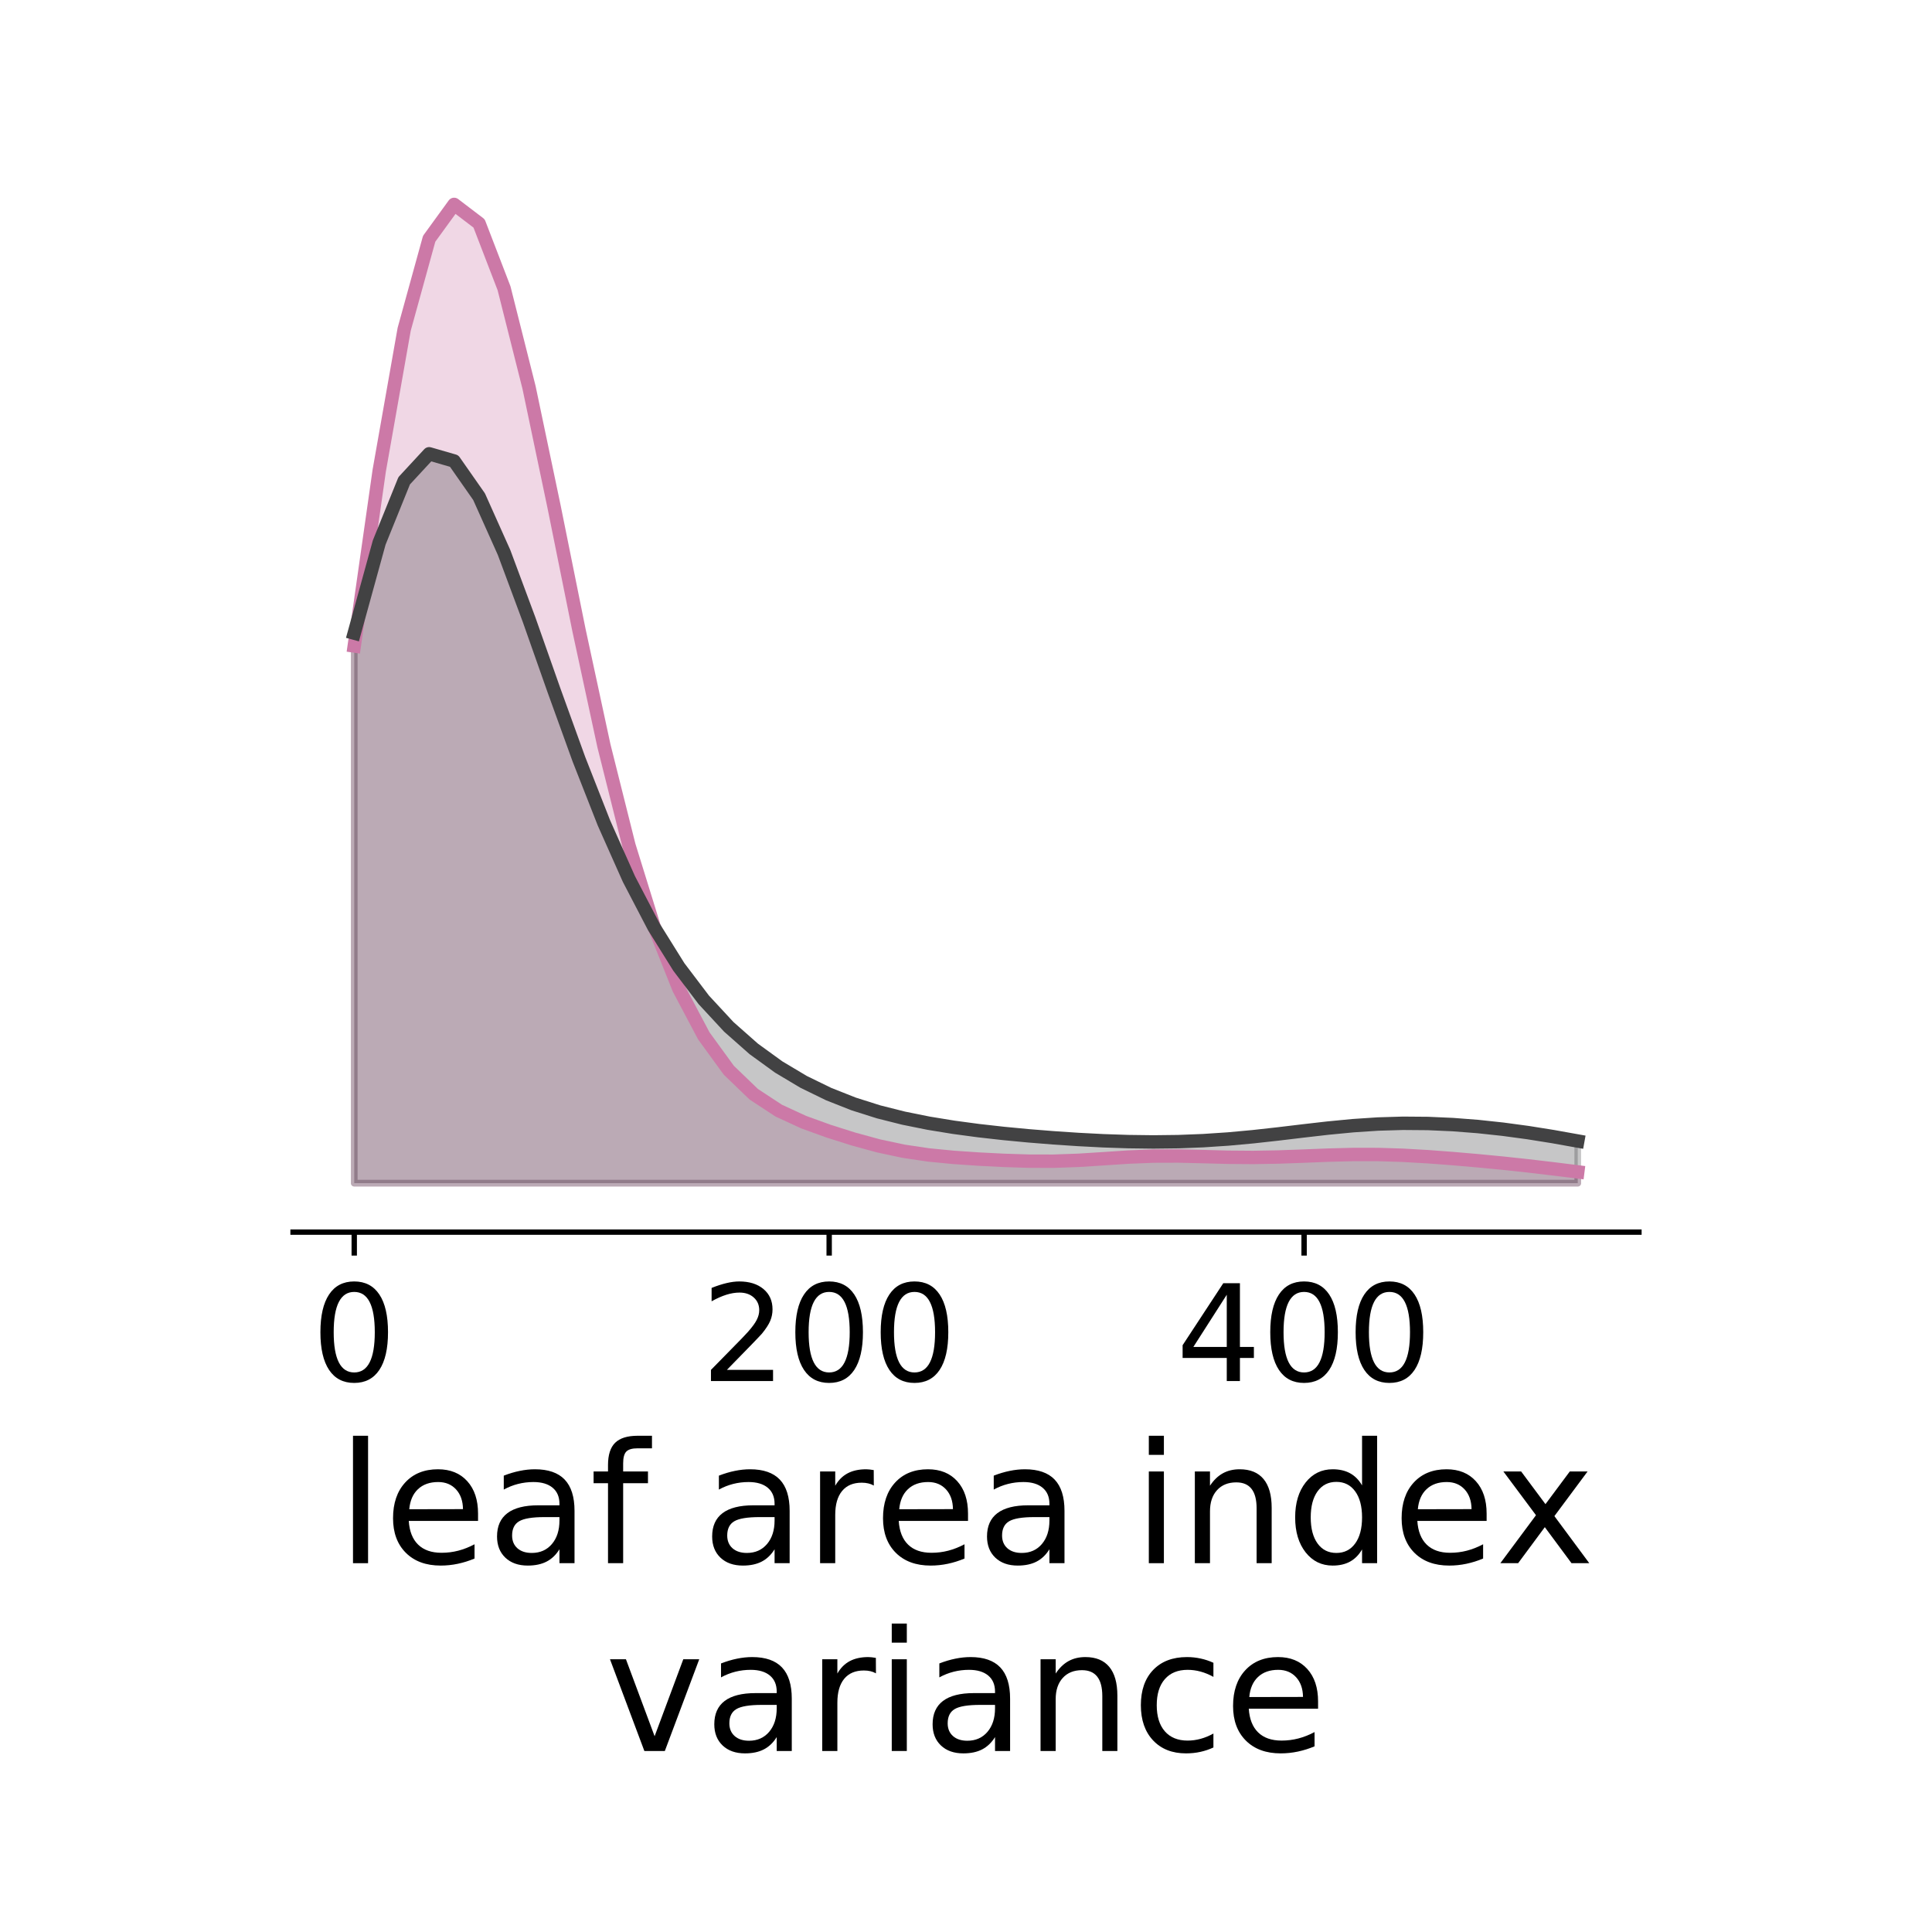
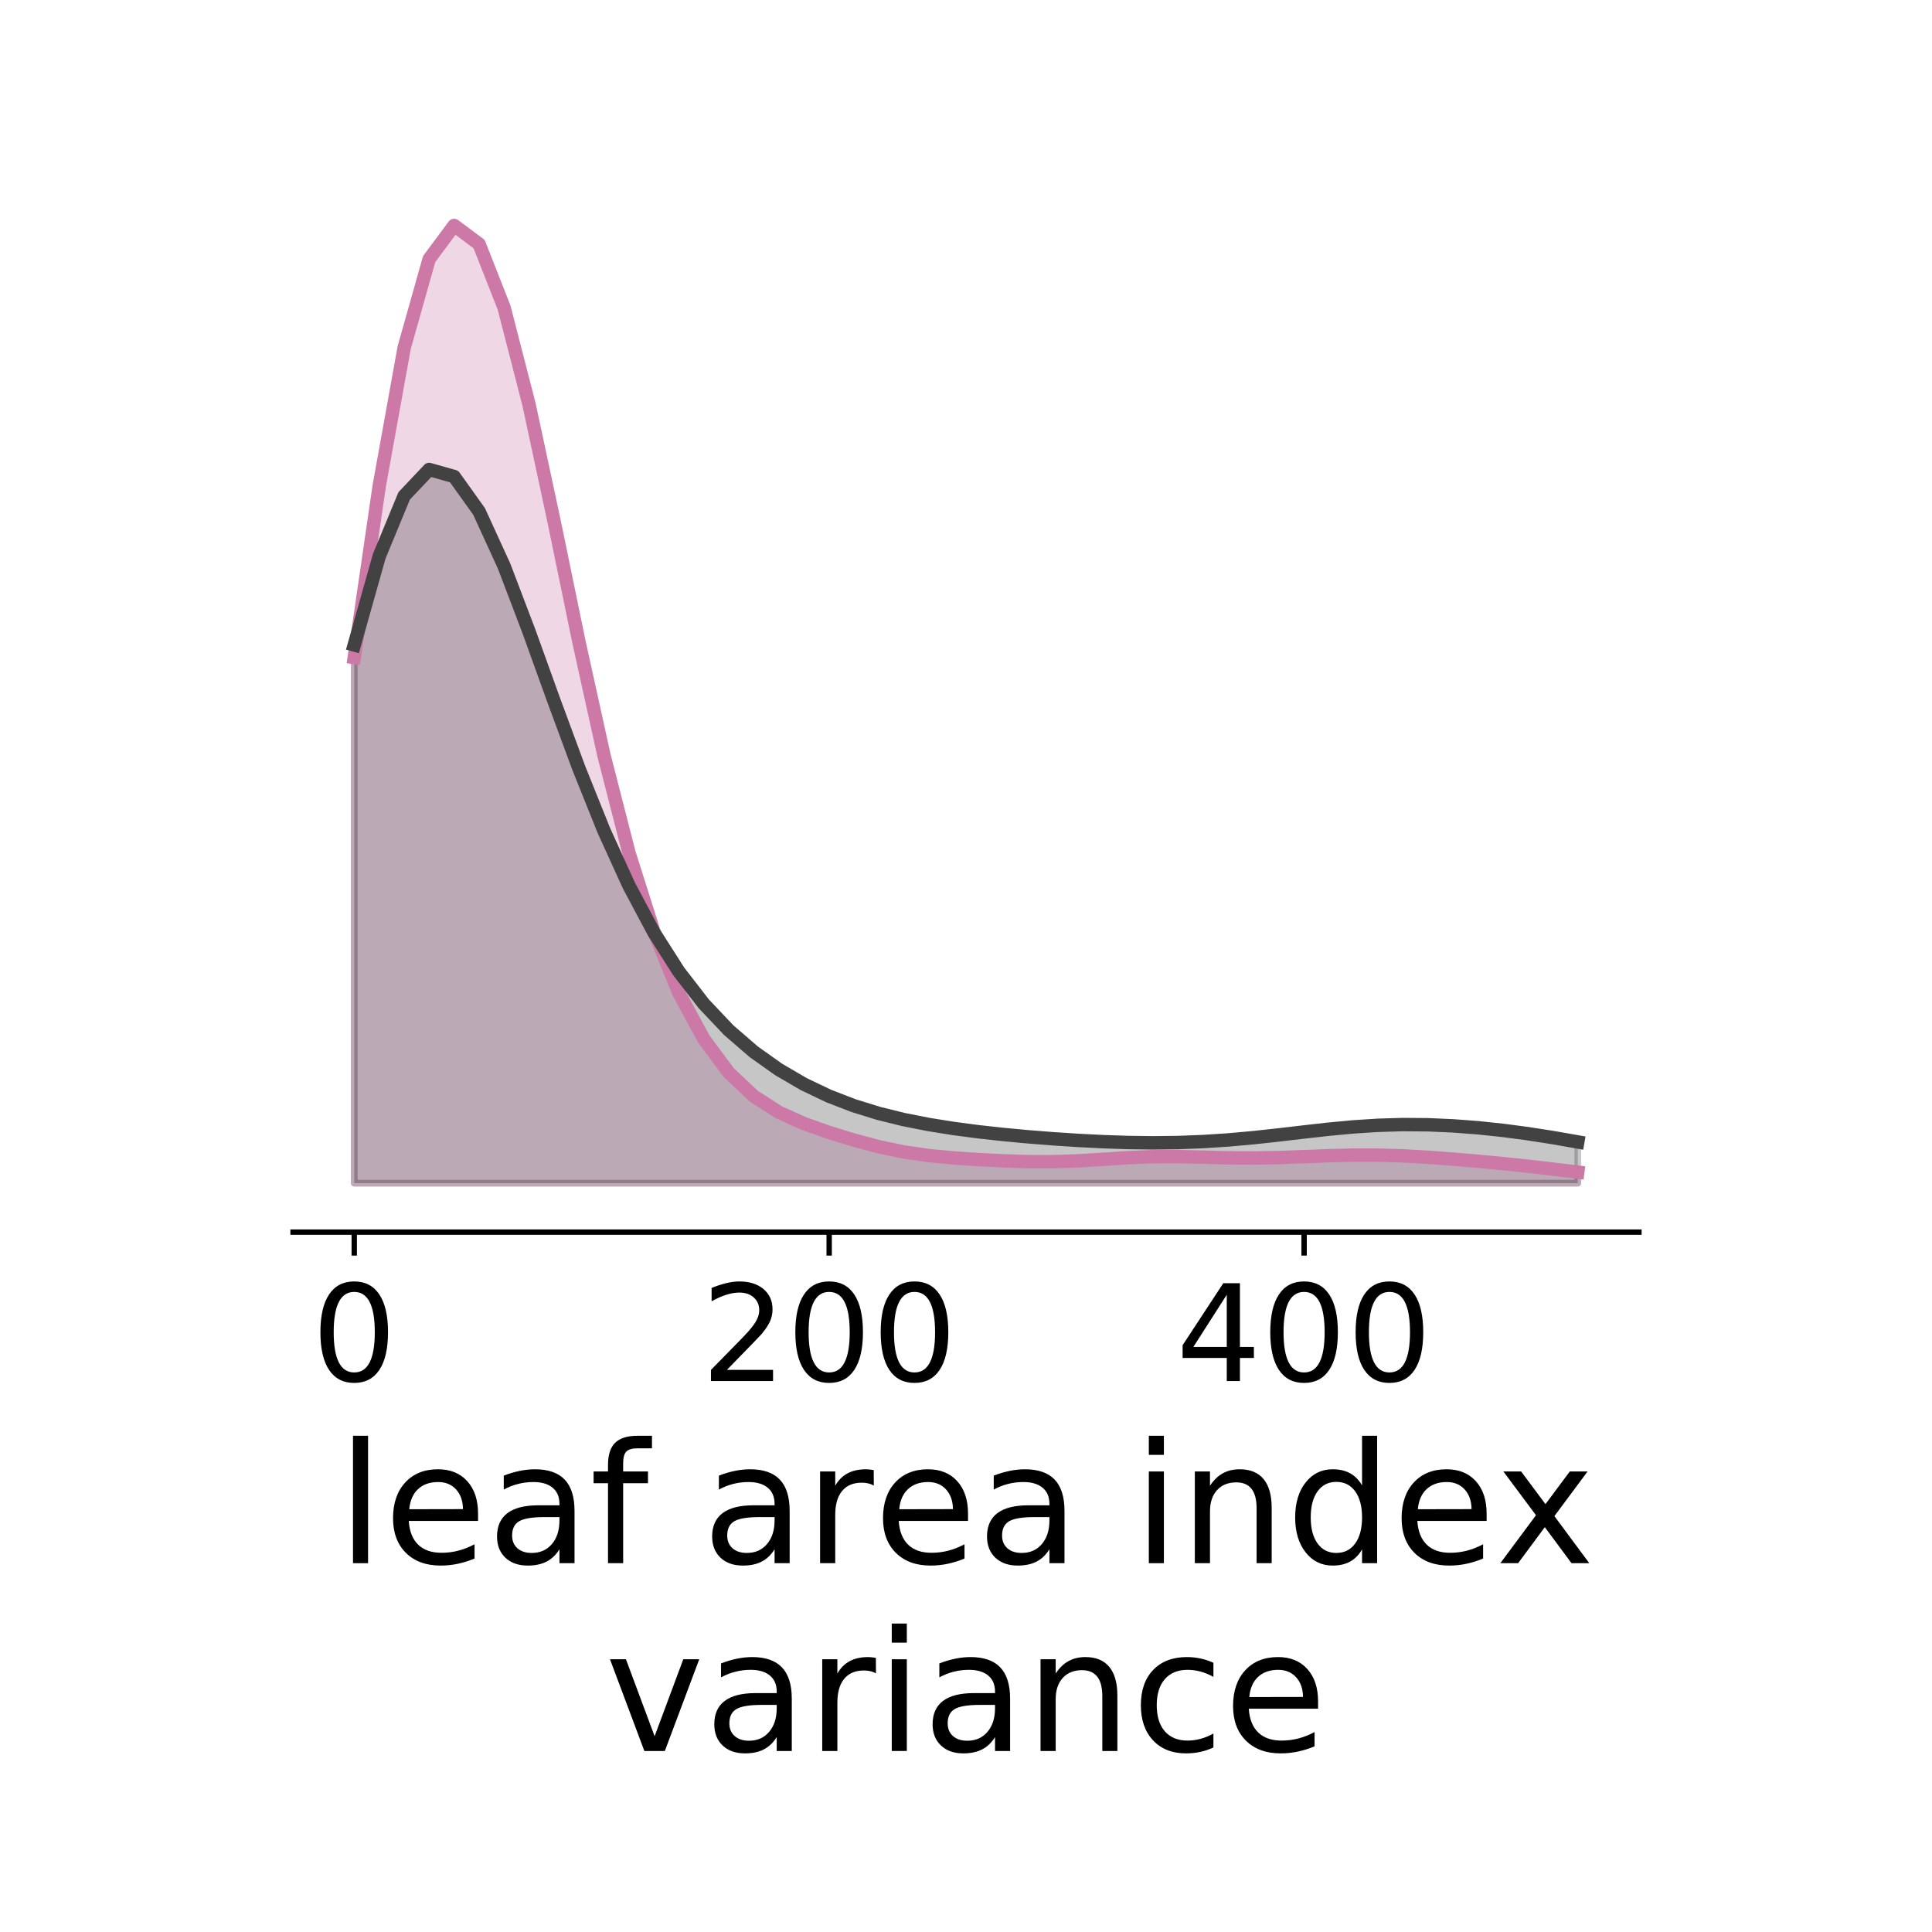
<svg xmlns="http://www.w3.org/2000/svg" xmlns:xlink="http://www.w3.org/1999/xlink" height="288pt" version="1.1" viewBox="0 0 288 288" width="288pt">
  <defs>
    <style type="text/css">
*{stroke-linecap:butt;stroke-linejoin:round;}
  </style>
  </defs>
  <g id="figure_1">
    <g id="patch_1">
      <path d="M 0 288  L 288 288  L 288 0  L 0 0  z " style="fill:#ffffff;" />
    </g>
    <g id="axes_1">
      <g id="patch_2">
        <path d="M 43.687 183.67  L 244.313 183.67  L 244.313 23.175  L 43.687 23.175  z " style="fill:#ffffff;" />
      </g>
      <g id="PolyCollection_1">
        <defs>
-           <path d="M 52.806 -111.625  L 52.806 -191.705  L 56.528 -217.828  L 60.251 -238.919  L 63.973 -252.404  L 67.695 -257.53  L 71.417 -254.694  L 75.139 -245.025  L 78.862 -230.247  L 82.584 -212.514  L 86.306 -194.071  L 90.028 -176.822  L 93.75 -161.974  L 97.473 -149.951  L 101.195 -140.613  L 104.917 -133.584  L 108.639 -128.466  L 112.361 -124.882  L 116.084 -122.438  L 119.806 -120.721  L 123.528 -119.374  L 127.25 -118.199  L 130.972 -117.182  L 134.695 -116.387  L 138.417 -115.835  L 142.139 -115.472  L 145.861 -115.219  L 149.583 -115.029  L 153.305 -114.91  L 157.028 -114.901  L 160.75 -115.032  L 164.472 -115.268  L 168.194 -115.514  L 171.916 -115.665  L 175.639 -115.676  L 179.361 -115.588  L 183.083 -115.49  L 186.805 -115.461  L 190.527 -115.526  L 194.25 -115.659  L 197.972 -115.806  L 201.694 -115.902  L 205.416 -115.901  L 209.138 -115.784  L 212.861 -115.571  L 216.583 -115.291  L 220.305 -114.969  L 224.027 -114.61  L 227.749 -114.21  L 231.472 -113.771  L 235.194 -113.309  L 235.194 -111.625  L 235.194 -111.625  L 231.472 -111.625  L 227.749 -111.625  L 224.027 -111.625  L 220.305 -111.625  L 216.583 -111.625  L 212.861 -111.625  L 209.138 -111.625  L 205.416 -111.625  L 201.694 -111.625  L 197.972 -111.625  L 194.25 -111.625  L 190.527 -111.625  L 186.805 -111.625  L 183.083 -111.625  L 179.361 -111.625  L 175.639 -111.625  L 171.916 -111.625  L 168.194 -111.625  L 164.472 -111.625  L 160.75 -111.625  L 157.028 -111.625  L 153.305 -111.625  L 149.583 -111.625  L 145.861 -111.625  L 142.139 -111.625  L 138.417 -111.625  L 134.695 -111.625  L 130.972 -111.625  L 127.25 -111.625  L 123.528 -111.625  L 119.806 -111.625  L 116.084 -111.625  L 112.361 -111.625  L 108.639 -111.625  L 104.917 -111.625  L 101.195 -111.625  L 97.473 -111.625  L 93.75 -111.625  L 90.028 -111.625  L 86.306 -111.625  L 82.584 -111.625  L 78.862 -111.625  L 75.139 -111.625  L 71.417 -111.625  L 67.695 -111.625  L 63.973 -111.625  L 60.251 -111.625  L 56.528 -111.625  L 52.806 -111.625  z " id="m4b1ed90a95" style="stroke:#cc79a7;stroke-opacity:0.3;" />
+           <path d="M 52.806 -111.625  L 52.806 -189.984  L 56.528 -215.545  L 60.251 -236.183  L 63.973 -249.379  L 67.695 -254.394  L 71.417 -251.619  L 75.139 -242.158  L 78.862 -227.698  L 82.584 -210.346  L 86.306 -192.299  L 90.028 -175.421  L 93.75 -160.892  L 97.473 -149.127  L 101.195 -139.99  L 104.917 -133.112  L 108.639 -128.105  L 112.361 -124.597  L 116.084 -122.205  L 119.806 -120.526  L 123.528 -119.207  L 127.25 -118.058  L 130.972 -117.063  L 134.695 -116.284  L 138.417 -115.744  L 142.139 -115.39  L 145.861 -115.142  L 149.583 -114.956  L 153.305 -114.839  L 157.028 -114.831  L 160.75 -114.958  L 164.472 -115.189  L 168.194 -115.43  L 171.916 -115.578  L 175.639 -115.589  L 179.361 -115.502  L 183.083 -115.407  L 186.805 -115.379  L 190.527 -115.442  L 194.25 -115.573  L 197.972 -115.716  L 201.694 -115.81  L 205.416 -115.809  L 209.138 -115.695  L 212.861 -115.486  L 216.583 -115.212  L 220.305 -114.897  L 224.027 -114.546  L 227.749 -114.155  L 231.472 -113.725  L 235.194 -113.273  L 235.194 -111.625  L 235.194 -111.625  L 231.472 -111.625  L 227.749 -111.625  L 224.027 -111.625  L 220.305 -111.625  L 216.583 -111.625  L 212.861 -111.625  L 209.138 -111.625  L 205.416 -111.625  L 201.694 -111.625  L 197.972 -111.625  L 194.25 -111.625  L 190.527 -111.625  L 186.805 -111.625  L 183.083 -111.625  L 179.361 -111.625  L 175.639 -111.625  L 171.916 -111.625  L 168.194 -111.625  L 164.472 -111.625  L 160.75 -111.625  L 157.028 -111.625  L 153.305 -111.625  L 149.583 -111.625  L 145.861 -111.625  L 142.139 -111.625  L 138.417 -111.625  L 134.695 -111.625  L 130.972 -111.625  L 127.25 -111.625  L 123.528 -111.625  L 119.806 -111.625  L 116.084 -111.625  L 112.361 -111.625  L 108.639 -111.625  L 104.917 -111.625  L 101.195 -111.625  L 97.473 -111.625  L 93.75 -111.625  L 90.028 -111.625  L 86.306 -111.625  L 82.584 -111.625  L 78.862 -111.625  L 75.139 -111.625  L 71.417 -111.625  L 67.695 -111.625  L 63.973 -111.625  L 60.251 -111.625  L 56.528 -111.625  L 52.806 -111.625  z " id="m634f1991e1" style="stroke:#cc79a7;stroke-opacity:0.3;" />
        </defs>
-         <g clip-path="url(#p6730338e8b)">
-           <use style="fill:#cc79a7;fill-opacity:0.3;stroke:#cc79a7;stroke-opacity:0.3;" x="0" xlink:href="#m4b1ed90a95" y="288" />
+         <g clip-path="url(#pe4e4222896)">
+           <use style="fill:#cc79a7;fill-opacity:0.3;stroke:#cc79a7;stroke-opacity:0.3;" x="0" xlink:href="#m634f1991e1" y="288" />
        </g>
      </g>
      <g id="PolyCollection_2">
        <defs>
-           <path d="M 52.806 -111.625  L 52.806 -193.62  L 56.528 -207.13  L 60.251 -216.332  L 63.973 -220.354  L 67.695 -219.279  L 71.417 -213.958  L 75.139 -205.645  L 78.862 -195.647  L 82.584 -185.086  L 86.306 -174.798  L 90.028 -165.327  L 93.75 -156.968  L 97.473 -149.823  L 101.195 -143.857  L 104.917 -138.947  L 108.639 -134.93  L 112.361 -131.641  L 116.084 -128.941  L 119.806 -126.721  L 123.528 -124.906  L 127.25 -123.436  L 130.972 -122.257  L 134.695 -121.319  L 138.417 -120.568  L 142.139 -119.96  L 145.861 -119.46  L 149.583 -119.041  L 153.305 -118.687  L 157.028 -118.388  L 160.75 -118.14  L 164.472 -117.947  L 168.194 -117.822  L 171.916 -117.775  L 175.639 -117.819  L 179.361 -117.964  L 183.083 -118.211  L 186.805 -118.553  L 190.527 -118.966  L 194.25 -119.412  L 197.972 -119.839  L 201.694 -120.197  L 205.416 -120.443  L 209.138 -120.554  L 212.861 -120.524  L 216.583 -120.359  L 220.305 -120.071  L 224.027 -119.671  L 227.749 -119.169  L 231.472 -118.575  L 235.194 -117.909  L 235.194 -111.625  L 235.194 -111.625  L 231.472 -111.625  L 227.749 -111.625  L 224.027 -111.625  L 220.305 -111.625  L 216.583 -111.625  L 212.861 -111.625  L 209.138 -111.625  L 205.416 -111.625  L 201.694 -111.625  L 197.972 -111.625  L 194.25 -111.625  L 190.527 -111.625  L 186.805 -111.625  L 183.083 -111.625  L 179.361 -111.625  L 175.639 -111.625  L 171.916 -111.625  L 168.194 -111.625  L 164.472 -111.625  L 160.75 -111.625  L 157.028 -111.625  L 153.305 -111.625  L 149.583 -111.625  L 145.861 -111.625  L 142.139 -111.625  L 138.417 -111.625  L 134.695 -111.625  L 130.972 -111.625  L 127.25 -111.625  L 123.528 -111.625  L 119.806 -111.625  L 116.084 -111.625  L 112.361 -111.625  L 108.639 -111.625  L 104.917 -111.625  L 101.195 -111.625  L 97.473 -111.625  L 93.75 -111.625  L 90.028 -111.625  L 86.306 -111.625  L 82.584 -111.625  L 78.862 -111.625  L 75.139 -111.625  L 71.417 -111.625  L 67.695 -111.625  L 63.973 -111.625  L 60.251 -111.625  L 56.528 -111.625  L 52.806 -111.625  z " id="m83ba032379" style="stroke:#424243;stroke-opacity:0.3;" />
+           <path d="M 52.806 -111.625  L 52.806 -191.858  L 56.528 -205.077  L 60.251 -214.082  L 63.973 -218.017  L 67.695 -216.966  L 71.417 -211.759  L 75.139 -203.624  L 78.862 -193.841  L 82.584 -183.507  L 86.306 -173.44  L 90.028 -164.173  L 93.75 -155.993  L 97.473 -149.002  L 101.195 -143.164  L 104.917 -138.36  L 108.639 -134.429  L 112.361 -131.211  L 116.084 -128.569  L 119.806 -126.397  L 123.528 -124.62  L 127.25 -123.182  L 130.972 -122.029  L 134.695 -121.11  L 138.417 -120.376  L 142.139 -119.781  L 145.861 -119.291  L 149.583 -118.882  L 153.305 -118.535  L 157.028 -118.242  L 160.75 -118  L 164.472 -117.812  L 168.194 -117.688  L 171.916 -117.643  L 175.639 -117.686  L 179.361 -117.828  L 183.083 -118.07  L 186.805 -118.404  L 190.527 -118.808  L 194.25 -119.244  L 197.972 -119.663  L 201.694 -120.013  L 205.416 -120.254  L 209.138 -120.363  L 212.861 -120.333  L 216.583 -120.171  L 220.305 -119.89  L 224.027 -119.499  L 227.749 -119.007  L 231.472 -118.426  L 235.194 -117.774  L 235.194 -111.625  L 235.194 -111.625  L 231.472 -111.625  L 227.749 -111.625  L 224.027 -111.625  L 220.305 -111.625  L 216.583 -111.625  L 212.861 -111.625  L 209.138 -111.625  L 205.416 -111.625  L 201.694 -111.625  L 197.972 -111.625  L 194.25 -111.625  L 190.527 -111.625  L 186.805 -111.625  L 183.083 -111.625  L 179.361 -111.625  L 175.639 -111.625  L 171.916 -111.625  L 168.194 -111.625  L 164.472 -111.625  L 160.75 -111.625  L 157.028 -111.625  L 153.305 -111.625  L 149.583 -111.625  L 145.861 -111.625  L 142.139 -111.625  L 138.417 -111.625  L 134.695 -111.625  L 130.972 -111.625  L 127.25 -111.625  L 123.528 -111.625  L 119.806 -111.625  L 116.084 -111.625  L 112.361 -111.625  L 108.639 -111.625  L 104.917 -111.625  L 101.195 -111.625  L 97.473 -111.625  L 93.75 -111.625  L 90.028 -111.625  L 86.306 -111.625  L 82.584 -111.625  L 78.862 -111.625  L 75.139 -111.625  L 71.417 -111.625  L 67.695 -111.625  L 63.973 -111.625  L 60.251 -111.625  L 56.528 -111.625  L 52.806 -111.625  z " id="m8b90ef6a81" style="stroke:#424243;stroke-opacity:0.3;" />
        </defs>
-         <g clip-path="url(#p6730338e8b)">
-           <use style="fill:#424243;fill-opacity:0.3;stroke:#424243;stroke-opacity:0.3;" x="0" xlink:href="#m83ba032379" y="288" />
+         <g clip-path="url(#pe4e4222896)">
+           <use style="fill:#424243;fill-opacity:0.3;stroke:#424243;stroke-opacity:0.3;" x="0" xlink:href="#m8b90ef6a81" y="288" />
        </g>
      </g>
      <g id="matplotlib.axis_1">
        <g id="xtick_1">
          <g id="line2d_1">
            <defs>
-               <path d="M 0 0  L 0 3.5  " id="m974cea9bf8" style="stroke:#000000;stroke-width:0.8;" />
+               <path d="M 0 0  L 0 3.5  " id="m9f890640b0" style="stroke:#000000;stroke-width:0.8;" />
            </defs>
            <g>
-               <use style="stroke:#000000;stroke-width:0.8;" x="52.806" xlink:href="#m974cea9bf8" y="183.67" />
+               <use style="stroke:#000000;stroke-width:0.8;" x="52.806" xlink:href="#m9f890640b0" y="183.67" />
            </g>
          </g>
          <g id="text_1">
            <defs>
              <path d="M 31.781 66.406  Q 24.172 66.406 20.328 58.906  Q 16.5 51.422 16.5 36.375  Q 16.5 21.391 20.328 13.891  Q 24.172 6.391 31.781 6.391  Q 39.453 6.391 43.281 13.891  Q 47.125 21.391 47.125 36.375  Q 47.125 51.422 43.281 58.906  Q 39.453 66.406 31.781 66.406  z M 31.781 74.219  Q 44.047 74.219 50.516 64.516  Q 56.984 54.828 56.984 36.375  Q 56.984 17.969 50.516 8.266  Q 44.047 -1.422 31.781 -1.422  Q 19.531 -1.422 13.062 8.266  Q 6.594 17.969 6.594 36.375  Q 6.594 54.828 13.062 64.516  Q 19.531 74.219 31.781 74.219  z " id="DejaVuSans-30" />
            </defs>
            <g transform="translate(46.44361 205.8669)scale(0.2 -0.2)">
              <use xlink:href="#DejaVuSans-30" />
            </g>
          </g>
        </g>
        <g id="xtick_2">
          <g id="line2d_2">
            <g>
-               <use style="stroke:#000000;stroke-width:0.8;" x="123.603" xlink:href="#m974cea9bf8" y="183.67" />
+               <use style="stroke:#000000;stroke-width:0.8;" x="123.603" xlink:href="#m9f890640b0" y="183.67" />
            </g>
          </g>
          <g id="text_2">
            <defs>
              <path d="M 19.188 8.297  L 53.609 8.297  L 53.609 0  L 7.328 0  L 7.328 8.297  Q 12.938 14.109 22.625 23.891  Q 32.328 33.688 34.812 36.531  Q 39.547 41.844 41.422 45.531  Q 43.312 49.219 43.312 52.781  Q 43.312 58.594 39.234 62.25  Q 35.156 65.922 28.609 65.922  Q 23.969 65.922 18.812 64.312  Q 13.672 62.703 7.812 59.422  L 7.812 69.391  Q 13.766 71.781 18.938 73  Q 24.125 74.219 28.422 74.219  Q 39.75 74.219 46.484 68.547  Q 53.219 62.891 53.219 53.422  Q 53.219 48.922 51.531 44.891  Q 49.859 40.875 45.406 35.406  Q 44.188 33.984 37.641 27.219  Q 31.109 20.453 19.188 8.297  z " id="DejaVuSans-32" />
            </defs>
            <g transform="translate(104.5154 205.8669)scale(0.2 -0.2)">
              <use xlink:href="#DejaVuSans-32" />
              <use x="63.623" xlink:href="#DejaVuSans-30" />
              <use x="127.246" xlink:href="#DejaVuSans-30" />
            </g>
          </g>
        </g>
        <g id="xtick_3">
          <g id="line2d_3">
            <g>
-               <use style="stroke:#000000;stroke-width:0.8;" x="194.4" xlink:href="#m974cea9bf8" y="183.67" />
+               <use style="stroke:#000000;stroke-width:0.8;" x="194.4" xlink:href="#m9f890640b0" y="183.67" />
            </g>
          </g>
          <g id="text_3">
            <defs>
              <path d="M 37.797 64.312  L 12.891 25.391  L 37.797 25.391  z M 35.203 72.906  L 47.609 72.906  L 47.609 25.391  L 58.016 25.391  L 58.016 17.188  L 47.609 17.188  L 47.609 0  L 37.797 0  L 37.797 17.188  L 4.891 17.188  L 4.891 26.703  z " id="DejaVuSans-34" />
            </defs>
            <g transform="translate(175.3123 205.8669)scale(0.2 -0.2)">
              <use xlink:href="#DejaVuSans-34" />
              <use x="63.623" xlink:href="#DejaVuSans-30" />
              <use x="127.246" xlink:href="#DejaVuSans-30" />
            </g>
          </g>
        </g>
        <g id="text_4">
          <defs>
            <path d="M 9.422 75.984  L 18.406 75.984  L 18.406 0  L 9.422 0  z " id="DejaVuSans-6c" />
            <path d="M 56.203 29.594  L 56.203 25.203  L 14.891 25.203  Q 15.484 15.922 20.484 11.062  Q 25.484 6.203 34.422 6.203  Q 39.594 6.203 44.453 7.469  Q 49.312 8.734 54.109 11.281  L 54.109 2.781  Q 49.266 0.734 44.188 -0.344  Q 39.109 -1.422 33.891 -1.422  Q 20.797 -1.422 13.156 6.188  Q 5.516 13.812 5.516 26.812  Q 5.516 40.234 12.766 48.109  Q 20.016 56 32.328 56  Q 43.359 56 49.781 48.891  Q 56.203 41.797 56.203 29.594  z M 47.219 32.234  Q 47.125 39.594 43.094 43.984  Q 39.062 48.391 32.422 48.391  Q 24.906 48.391 20.391 44.141  Q 15.875 39.891 15.188 32.172  z " id="DejaVuSans-65" />
            <path d="M 34.281 27.484  Q 23.391 27.484 19.188 25  Q 14.984 22.516 14.984 16.5  Q 14.984 11.719 18.141 8.906  Q 21.297 6.109 26.703 6.109  Q 34.188 6.109 38.703 11.406  Q 43.219 16.703 43.219 25.484  L 43.219 27.484  z M 52.203 31.203  L 52.203 0  L 43.219 0  L 43.219 8.297  Q 40.141 3.328 35.547 0.953  Q 30.953 -1.422 24.312 -1.422  Q 15.922 -1.422 10.953 3.297  Q 6 8.016 6 15.922  Q 6 25.141 12.172 29.828  Q 18.359 34.516 30.609 34.516  L 43.219 34.516  L 43.219 35.406  Q 43.219 41.609 39.141 45  Q 35.062 48.391 27.688 48.391  Q 23 48.391 18.547 47.266  Q 14.109 46.141 10.016 43.891  L 10.016 52.203  Q 14.938 54.109 19.578 55.047  Q 24.219 56 28.609 56  Q 40.484 56 46.344 49.844  Q 52.203 43.703 52.203 31.203  z " id="DejaVuSans-61" />
            <path d="M 37.109 75.984  L 37.109 68.5  L 28.516 68.5  Q 23.688 68.5 21.797 66.547  Q 19.922 64.594 19.922 59.516  L 19.922 54.688  L 34.719 54.688  L 34.719 47.703  L 19.922 47.703  L 19.922 0  L 10.891 0  L 10.891 47.703  L 2.297 47.703  L 2.297 54.688  L 10.891 54.688  L 10.891 58.5  Q 10.891 67.625 15.141 71.797  Q 19.391 75.984 28.609 75.984  z " id="DejaVuSans-66" />
            <path id="DejaVuSans-20" />
            <path d="M 41.109 46.297  Q 39.594 47.172 37.812 47.578  Q 36.031 48 33.891 48  Q 26.266 48 22.188 43.047  Q 18.109 38.094 18.109 28.812  L 18.109 0  L 9.078 0  L 9.078 54.688  L 18.109 54.688  L 18.109 46.188  Q 20.953 51.172 25.484 53.578  Q 30.031 56 36.531 56  Q 37.453 56 38.578 55.875  Q 39.703 55.766 41.062 55.516  z " id="DejaVuSans-72" />
            <path d="M 9.422 54.688  L 18.406 54.688  L 18.406 0  L 9.422 0  z M 9.422 75.984  L 18.406 75.984  L 18.406 64.594  L 9.422 64.594  z " id="DejaVuSans-69" />
            <path d="M 54.891 33.016  L 54.891 0  L 45.906 0  L 45.906 32.719  Q 45.906 40.484 42.875 44.328  Q 39.844 48.188 33.797 48.188  Q 26.516 48.188 22.312 43.547  Q 18.109 38.922 18.109 30.906  L 18.109 0  L 9.078 0  L 9.078 54.688  L 18.109 54.688  L 18.109 46.188  Q 21.344 51.125 25.703 53.562  Q 30.078 56 35.797 56  Q 45.219 56 50.047 50.172  Q 54.891 44.344 54.891 33.016  z " id="DejaVuSans-6e" />
            <path d="M 45.406 46.391  L 45.406 75.984  L 54.391 75.984  L 54.391 0  L 45.406 0  L 45.406 8.203  Q 42.578 3.328 38.25 0.953  Q 33.938 -1.422 27.875 -1.422  Q 17.969 -1.422 11.734 6.484  Q 5.516 14.406 5.516 27.297  Q 5.516 40.188 11.734 48.094  Q 17.969 56 27.875 56  Q 33.938 56 38.25 53.625  Q 42.578 51.266 45.406 46.391  z M 14.797 27.297  Q 14.797 17.391 18.875 11.75  Q 22.953 6.109 30.078 6.109  Q 37.203 6.109 41.297 11.75  Q 45.406 17.391 45.406 27.297  Q 45.406 37.203 41.297 42.844  Q 37.203 48.484 30.078 48.484  Q 22.953 48.484 18.875 42.844  Q 14.797 37.203 14.797 27.297  z " id="DejaVuSans-64" />
            <path d="M 54.891 54.688  L 35.109 28.078  L 55.906 0  L 45.312 0  L 29.391 21.484  L 13.484 0  L 2.875 0  L 24.125 28.609  L 4.688 54.688  L 15.281 54.688  L 29.781 35.203  L 44.281 54.688  z " id="DejaVuSans-78" />
          </defs>
          <g transform="translate(50.26562 233.0223)scale(0.25 -0.25)">
            <use xlink:href="#DejaVuSans-6c" />
            <use x="27.783" xlink:href="#DejaVuSans-65" />
            <use x="89.307" xlink:href="#DejaVuSans-61" />
            <use x="150.586" xlink:href="#DejaVuSans-66" />
            <use x="185.791" xlink:href="#DejaVuSans-20" />
            <use x="217.578" xlink:href="#DejaVuSans-61" />
            <use x="278.857" xlink:href="#DejaVuSans-72" />
            <use x="319.939" xlink:href="#DejaVuSans-65" />
            <use x="381.463" xlink:href="#DejaVuSans-61" />
            <use x="442.742" xlink:href="#DejaVuSans-20" />
            <use x="474.529" xlink:href="#DejaVuSans-69" />
            <use x="502.312" xlink:href="#DejaVuSans-6e" />
            <use x="565.691" xlink:href="#DejaVuSans-64" />
            <use x="629.168" xlink:href="#DejaVuSans-65" />
            <use x="690.676" xlink:href="#DejaVuSans-78" />
          </g>
          <defs>
            <path d="M 2.984 54.688  L 12.5 54.688  L 29.594 8.797  L 46.688 54.688  L 56.203 54.688  L 35.688 0  L 23.484 0  z " id="DejaVuSans-76" />
            <path d="M 48.781 52.594  L 48.781 44.188  Q 44.969 46.297 41.141 47.344  Q 37.312 48.391 33.406 48.391  Q 24.656 48.391 19.812 42.844  Q 14.984 37.312 14.984 27.297  Q 14.984 17.281 19.812 11.734  Q 24.656 6.203 33.406 6.203  Q 37.312 6.203 41.141 7.25  Q 44.969 8.297 48.781 10.406  L 48.781 2.094  Q 45.016 0.344 40.984 -0.531  Q 36.969 -1.422 32.422 -1.422  Q 20.062 -1.422 12.781 6.344  Q 5.516 14.109 5.516 27.297  Q 5.516 40.672 12.859 48.328  Q 20.219 56 33.016 56  Q 37.156 56 41.109 55.141  Q 45.062 54.297 48.781 52.594  z " id="DejaVuSans-63" />
          </defs>
          <g transform="translate(90.18359 261.0169)scale(0.25 -0.25)">
            <use xlink:href="#DejaVuSans-76" />
            <use x="59.18" xlink:href="#DejaVuSans-61" />
            <use x="120.459" xlink:href="#DejaVuSans-72" />
            <use x="161.572" xlink:href="#DejaVuSans-69" />
            <use x="189.355" xlink:href="#DejaVuSans-61" />
            <use x="250.635" xlink:href="#DejaVuSans-6e" />
            <use x="314.014" xlink:href="#DejaVuSans-63" />
            <use x="368.994" xlink:href="#DejaVuSans-65" />
          </g>
        </g>
      </g>
      <g id="line2d_4">
-         <path clip-path="url(#p6730338e8b)" d="M 52.806 96.295  L 56.528 70.172  L 60.251 49.081  L 63.973 35.596  L 67.695 30.47  L 71.417 33.306  L 75.139 42.975  L 78.862 57.753  L 82.584 75.486  L 86.306 93.929  L 90.028 111.178  L 93.75 126.026  L 97.473 138.049  L 101.195 147.387  L 104.917 154.416  L 108.639 159.534  L 112.361 163.118  L 116.084 165.562  L 119.806 167.279  L 123.528 168.626  L 127.25 169.801  L 130.972 170.818  L 134.695 171.613  L 138.417 172.165  L 142.139 172.528  L 145.861 172.781  L 149.583 172.971  L 153.305 173.09  L 157.028 173.099  L 160.75 172.968  L 164.472 172.732  L 168.194 172.486  L 171.916 172.335  L 175.639 172.324  L 179.361 172.412  L 183.083 172.51  L 186.805 172.539  L 190.527 172.474  L 194.25 172.341  L 197.972 172.194  L 201.694 172.098  L 205.416 172.099  L 209.138 172.216  L 212.861 172.429  L 216.583 172.709  L 220.305 173.031  L 224.027 173.39  L 227.749 173.79  L 231.472 174.229  L 235.194 174.691  " style="fill:none;stroke:#cc79a7;stroke-linecap:square;stroke-width:2;" />
+         <path clip-path="url(#pe4e4222896)" d="M 52.806 98.016  L 56.528 72.455  L 60.251 51.817  L 63.973 38.621  L 67.695 33.606  L 71.417 36.381  L 75.139 45.842  L 78.862 60.302  L 82.584 77.654  L 86.306 95.701  L 90.028 112.579  L 93.75 127.108  L 97.473 138.873  L 101.195 148.01  L 104.917 154.888  L 108.639 159.895  L 112.361 163.403  L 116.084 165.795  L 119.806 167.474  L 123.528 168.793  L 127.25 169.942  L 130.972 170.937  L 134.695 171.716  L 138.417 172.256  L 142.139 172.61  L 145.861 172.858  L 149.583 173.044  L 153.305 173.161  L 157.028 173.169  L 160.75 173.042  L 164.472 172.811  L 168.194 172.57  L 171.916 172.422  L 175.639 172.411  L 179.361 172.498  L 183.083 172.593  L 186.805 172.621  L 190.527 172.558  L 194.25 172.427  L 197.972 172.284  L 201.694 172.19  L 205.416 172.191  L 209.138 172.305  L 212.861 172.514  L 216.583 172.788  L 220.305 173.103  L 224.027 173.454  L 227.749 173.845  L 231.472 174.275  L 235.194 174.727  " style="fill:none;stroke:#cc79a7;stroke-linecap:square;stroke-width:2;" />
      </g>
      <g id="line2d_5">
-         <path clip-path="url(#p6730338e8b)" d="M 52.806 94.38  L 56.528 80.87  L 60.251 71.668  L 63.973 67.646  L 67.695 68.721  L 71.417 74.042  L 75.139 82.355  L 78.862 92.353  L 82.584 102.914  L 86.306 113.202  L 90.028 122.673  L 93.75 131.032  L 97.473 138.177  L 101.195 144.143  L 104.917 149.053  L 108.639 153.07  L 112.361 156.359  L 116.084 159.059  L 119.806 161.279  L 123.528 163.094  L 127.25 164.564  L 130.972 165.743  L 134.695 166.681  L 138.417 167.432  L 142.139 168.04  L 145.861 168.54  L 149.583 168.959  L 153.305 169.313  L 157.028 169.612  L 160.75 169.86  L 164.472 170.053  L 168.194 170.178  L 171.916 170.225  L 175.639 170.181  L 179.361 170.036  L 183.083 169.789  L 186.805 169.447  L 190.527 169.034  L 194.25 168.588  L 197.972 168.161  L 201.694 167.803  L 205.416 167.557  L 209.138 167.446  L 212.861 167.476  L 216.583 167.641  L 220.305 167.929  L 224.027 168.329  L 227.749 168.831  L 231.472 169.425  L 235.194 170.091  " style="fill:none;stroke:#424243;stroke-linecap:square;stroke-width:2;" />
+         <path clip-path="url(#pe4e4222896)" d="M 52.806 96.142  L 56.528 82.923  L 60.251 73.918  L 63.973 69.983  L 67.695 71.034  L 71.417 76.241  L 75.139 84.376  L 78.862 94.159  L 82.584 104.493  L 86.306 114.56  L 90.028 123.827  L 93.75 132.007  L 97.473 138.998  L 101.195 144.836  L 104.917 149.64  L 108.639 153.571  L 112.361 156.789  L 116.084 159.431  L 119.806 161.603  L 123.528 163.38  L 127.25 164.818  L 130.972 165.971  L 134.695 166.89  L 138.417 167.624  L 142.139 168.219  L 145.861 168.709  L 149.583 169.118  L 153.305 169.465  L 157.028 169.758  L 160.75 170  L 164.472 170.188  L 168.194 170.312  L 171.916 170.357  L 175.639 170.314  L 179.361 170.172  L 183.083 169.93  L 186.805 169.596  L 190.527 169.192  L 194.25 168.756  L 197.972 168.337  L 201.694 167.987  L 205.416 167.746  L 209.138 167.637  L 212.861 167.667  L 216.583 167.829  L 220.305 168.11  L 224.027 168.501  L 227.749 168.993  L 231.472 169.574  L 235.194 170.226  " style="fill:none;stroke:#424243;stroke-linecap:square;stroke-width:2;" />
      </g>
      <g id="patch_3">
        <path d="M 43.687 183.67  L 244.313 183.67  " style="fill:none;stroke:#000000;stroke-linecap:square;stroke-linejoin:miter;stroke-width:0.8;" />
      </g>
    </g>
  </g>
  <defs>
-     <clipPath id="p6730338e8b">
+     <clipPath id="pe4e4222896">
      <rect height="160.495" width="200.627" x="43.687" y="23.175" />
    </clipPath>
  </defs>
</svg>
